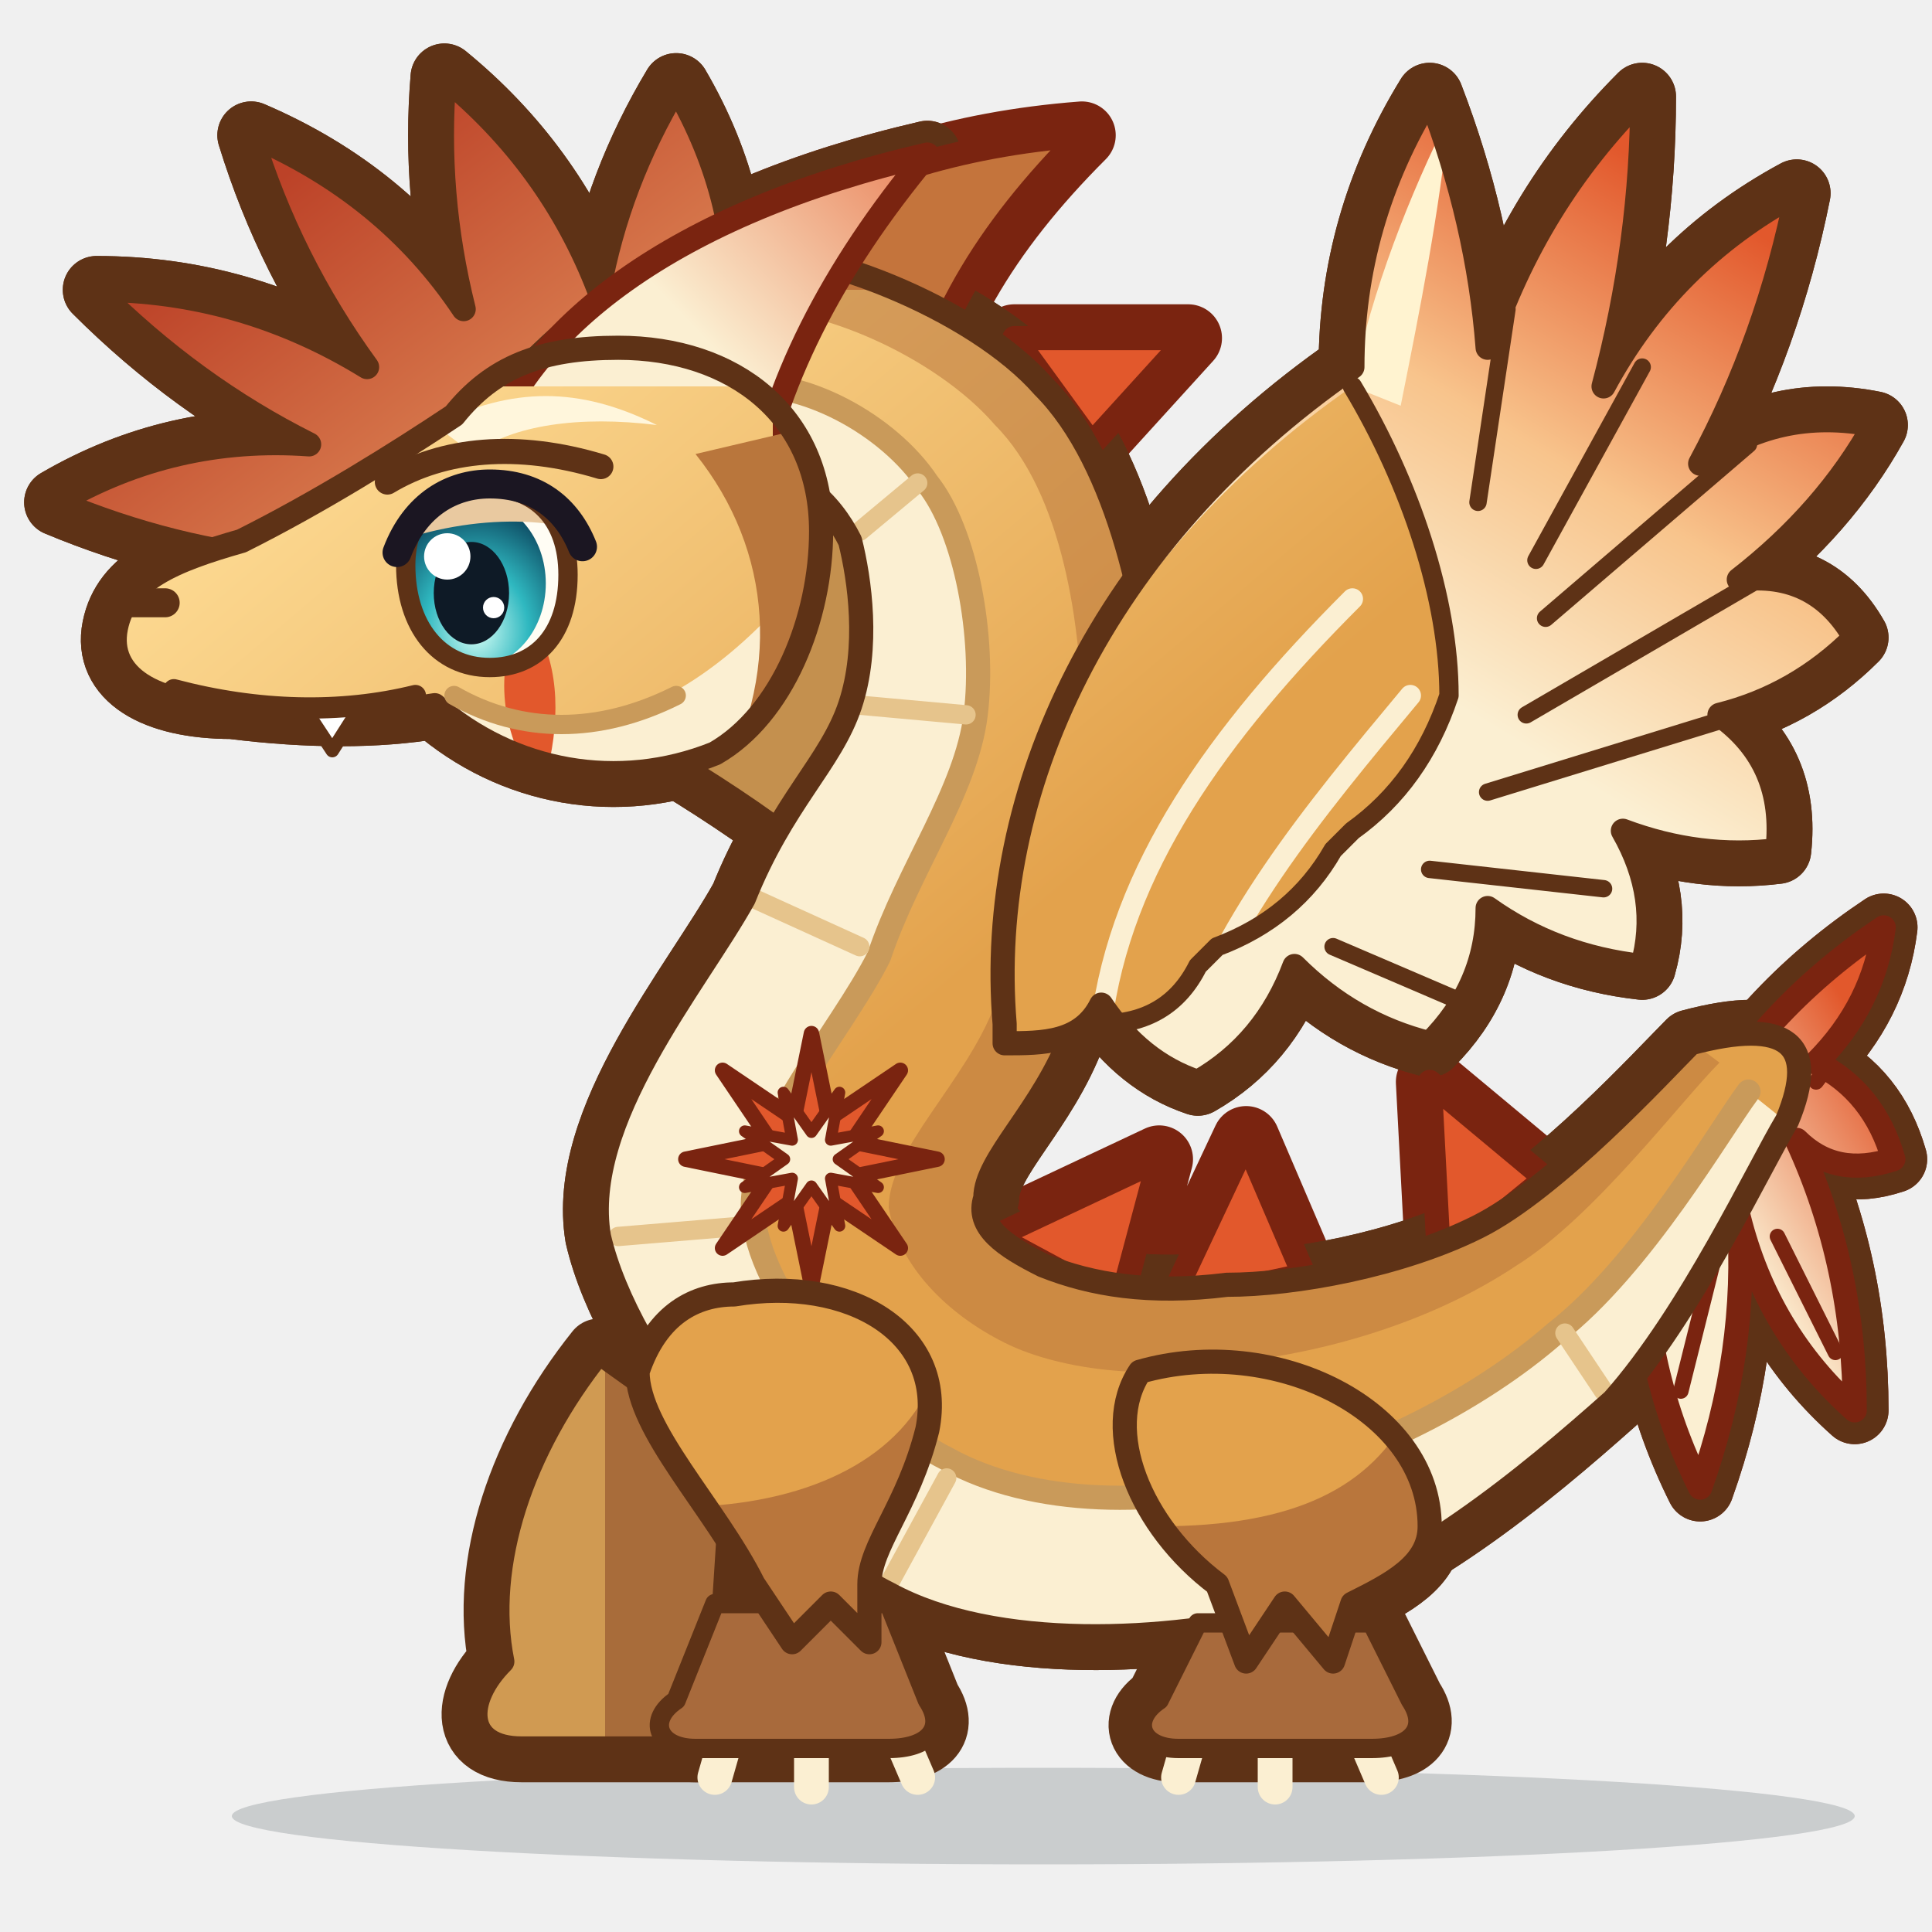
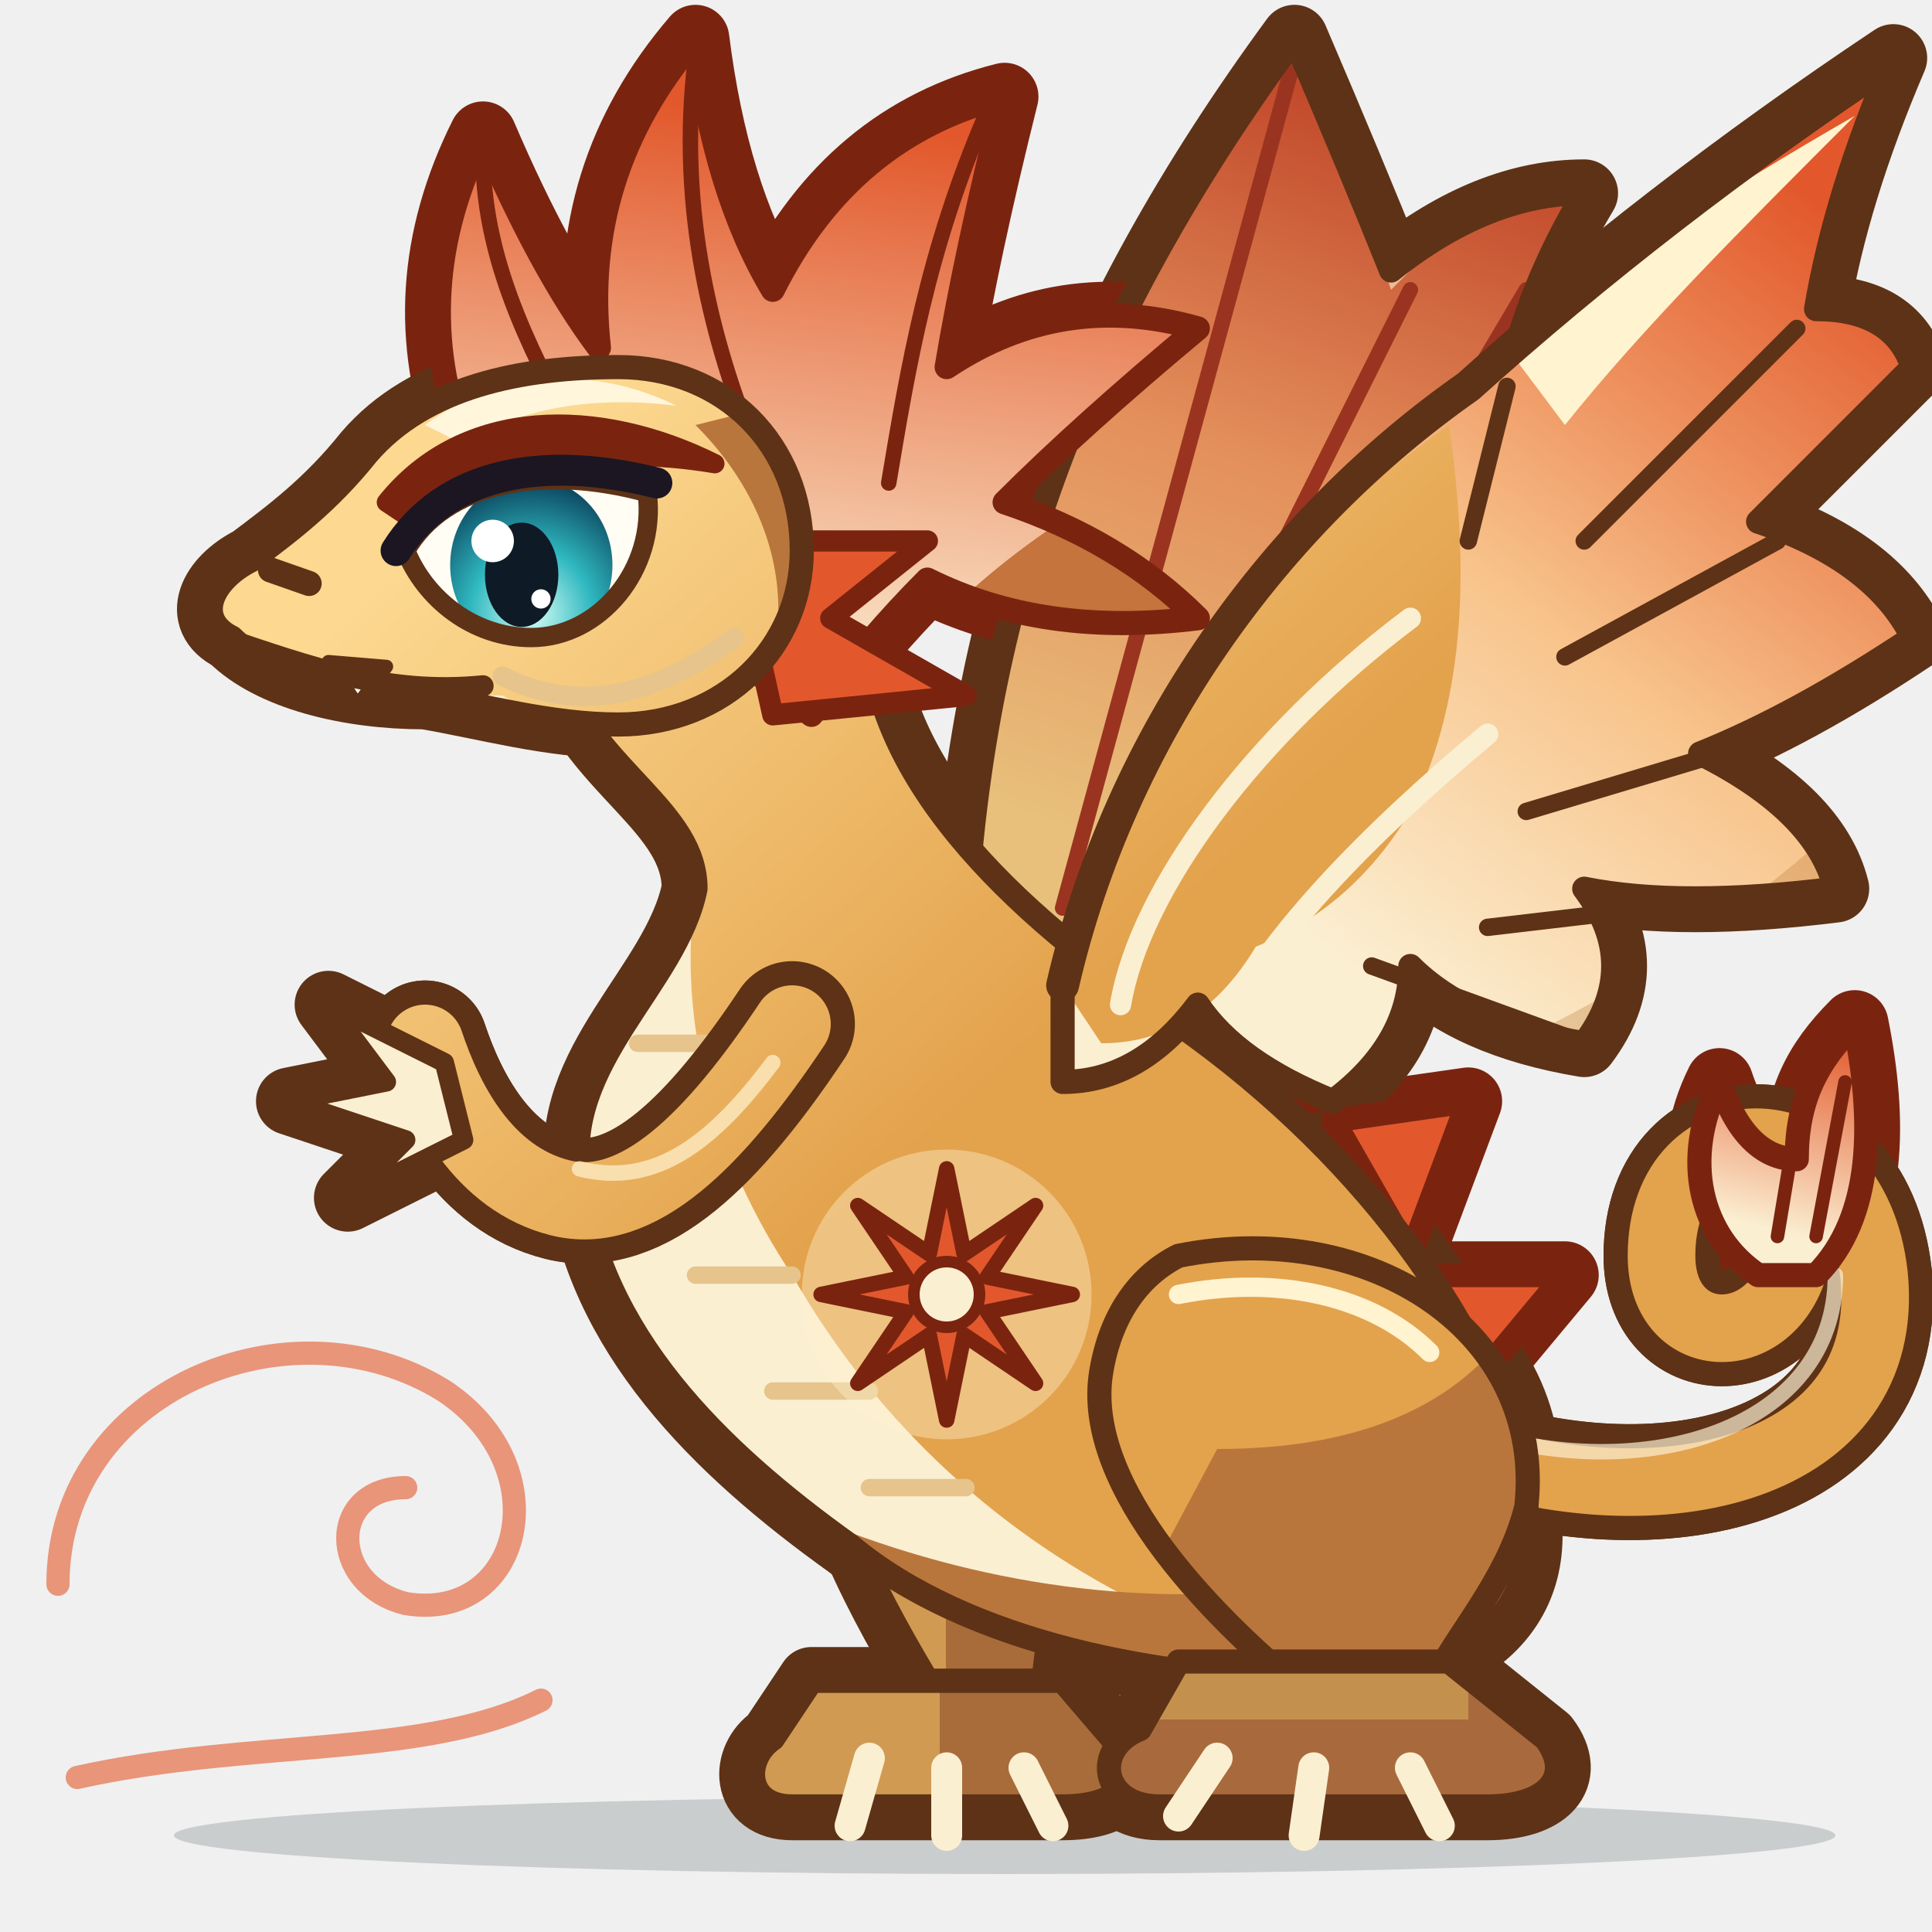
<svg xmlns="http://www.w3.org/2000/svg" viewBox="0 0 200 200">
  <defs>
-     <linearGradient id="siroccalis-g" gradientUnits="userSpaceOnUse" x1="40" y1="40" x2="150" y2="170">
-       <stop offset="0" stop-color="#fcd890" />
-       <stop offset=".5" stop-color="#e3a24c" />
-     </linearGradient>
-     <linearGradient id="siroccalis-w" gradientUnits="userSpaceOnUse" x1="140" y1="80" x2="180" y2="14">
-       <stop offset=".15" stop-color="#fbefd2" />
-       <stop offset=".5" stop-color="#f8c48c" />
+     <radialGradient id="siroccalis-iris" cx=".5" cy=".78" r=".75">
+       <stop offset="0" stop-color="#d8fff6" />
+       <stop offset=".5" stop-color="#2fb8c0" />
+       <stop offset="1" stop-color="#0d4a62" />
+     </radialGradient>
+     <linearGradient id="siroccalis-pl" gradientUnits="userSpaceOnUse" x1="184" y1="134" x2="192" y2="104">
+       <stop offset=".2" stop-color="#fbefd2" />
      <stop offset=".9" stop-color="#e2582c" />
    </linearGradient>
-     <linearGradient id="siroccalis-fw" gradientUnits="userSpaceOnUse" x1="96" y1="90" x2="30" y2="4">
-       <stop offset=".15" stop-color="#dcae6c" />
-       <stop offset=".5" stop-color="#e08a58" />
-       <stop offset=".9" stop-color="#bc4228" />
+     <linearGradient id="siroccalis-cr" gradientUnits="userSpaceOnUse" x1="70" y1="86" x2="80" y2="8">
+       <stop offset=".2" stop-color="#fbefd2" />
+       <stop offset=".95" stop-color="#e2582c" />
    </linearGradient>
    <linearGradient id="siroccalis-far" x1="0" x2="1">
      <stop offset=".5" stop-color="#d09a52" />
      <stop offset=".5" stop-color="#a86c3a" />
    </linearGradient>
-     <linearGradient id="siroccalis-pl" gradientUnits="userSpaceOnUse" x1="170" y1="130" x2="200" y2="112">
-       <stop offset=".25" stop-color="#fbefd2" />
+     <linearGradient id="siroccalis-fw" gradientUnits="userSpaceOnUse" x1="108" y1="96" x2="140" y2="6">
+       <stop offset=".1" stop-color="#e8c07c" />
+       <stop offset=".55" stop-color="#e4905c" />
+       <stop offset=".95" stop-color="#c24a2c" />
+     </linearGradient>
+     <linearGradient id="siroccalis-w" gradientUnits="userSpaceOnUse" x1="120" y1="100" x2="190" y2="8">
+       <stop offset=".1" stop-color="#fbefd2" />
+       <stop offset=".45" stop-color="#f8c48c" />
      <stop offset=".9" stop-color="#e2582c" />
    </linearGradient>
-     <linearGradient id="siroccalis-cr" gradientUnits="userSpaceOnUse" x1="70" y1="48" x2="110" y2="10">
-       <stop offset=".2" stop-color="#fbefd2" />
-       <stop offset=".95" stop-color="#e2582c" />
+     <linearGradient id="siroccalis-g" gradientUnits="userSpaceOnUse" x1="40" y1="60" x2="150" y2="180">
+       <stop offset="0" stop-color="#fcd890" />
+       <stop offset=".5" stop-color="#e3a24c" />
    </linearGradient>
-     <radialGradient id="siroccalis-iris" cx=".5" cy=".78" r=".75">
-       <stop offset="0" stop-color="#d8fff6" />
-       <stop offset=".5" stop-color="#2fb8c0" />
-       <stop offset="1" stop-color="#0d4a62" />
-     </radialGradient>
-     <clipPath id="siroccalis-cf">
-       <path d="M100 92C96 70 90 50 76 34Q77 21 70 9Q64 19 62 30Q57 17 46 8Q45 20 48 32Q40 20 26 14Q30 27 38 38Q25 30 10 30Q20 40 32 46Q18 45 6 52Q18 57 30 58C54 70 80 82 94 98Z" />
+     <clipPath id="siroccalis-cfw">
+       <path d="M100 94C102 62 112 34 134 4Q140 18 144 28Q154 20 164 20Q158 30 156 40Q166 36 174 38L152 54L110 100Z" />
    </clipPath>
-     <clipPath id="siroccalis-cn">
-       <path d="M176 116Q183 104 195 96Q194 104 188 110Q194 113 196 120Q190 122 186 118Q192 131 192 146Q183 138 180 126Q181 140 176 154Q170 142 170 128Z" />
+     <clipPath id="siroccalis-cpl">
+       <path d="M182 132C176 128 174 120 178 112C180 118 183 120 186 120C186 114 188 110 192 106C194 116 194 126 188 132Z" />
    </clipPath>
    <clipPath id="siroccalis-cb">
-       <path d="M47 46C51 42 63 27 74 26C84 25 101 32 108 40C116 48 119 64 120 75C120 86 115 99 111 107C108 115 102 120 102 124C101 127 104 129 108 131C113 133 119 134 127 133C134 133 145 131 153 127C161 123 172 111 175 108Q190 104 185 116C182 121 175 136 167 145C158 153 146 163 133 167C121 170 103 171 92 165C80 159 65 141 62 128C60 116 72 102 77 93C81 83 86 79 88 73C90 67 89 60 88 56C86 52 82 48 78 50C75 52 68 64 65 66Z" />
+       <path d="M66 46C78 38 90 46 90 64C90 80 104 94 122 106C142 120 156 140 158 156C160 168 150 174 138 174C120 174 100 170 88 160C74 150 62 138 60 122C58 110 70 102 72 92C72 84 62 80 58 70Z" />
+     </clipPath>
+     <clipPath id="siroccalis-cl1">
+       <path d="M122 130C142 126 160 138 158 156C156 164 150 170 148 175L136 176C126 168 112 154 114 142C115 136 118 132 122 130Z" />
+     </clipPath>
+     <clipPath id="siroccalis-cf1">
+       <path d="M122 172L150 172L160 180C163 184 160 187 154 187L120 187C114 187 113 181 118 179Z" />
    </clipPath>
    <clipPath id="siroccalis-cw">
-       <path d="M104 106C102 82 114 56 140 38Q140 23 148 10Q153 23 154 36Q159 21 170 10Q170 25 166 40Q173 27 186 20Q183 35 176 48Q184 42 194 44Q189 53 180 60Q188 59 192 66Q186 72 178 74Q185 79 184 88Q176 89 168 86Q172 93 170 100Q161 99 154 94Q154 102 148 108Q140 106 134 100Q131 108 124 112Q118 110 114 104C112 108 108 108 104 108Z" />
+       <path d="M110 102C116 76 132 54 152 40Q172 22 196 6Q190 20 188 32Q196 32 198 38Q188 48 182 54Q194 58 198 66Q186 74 176 78Q188 84 190 92Q174 94 164 92Q170 100 164 108Q152 106 146 100Q146 108 138 114Q128 110 124 104Q118 112 110 112Z" />
    </clipPath>
-     <clipPath id="siroccalis-clh">
-       <path d="M118 142C132 138 148 146 148 158C148 162 144 164 140 166L138 172L133 166L129 172L126 164C118 158 114 148 118 142Z" />
-     </clipPath>
-     <clipPath id="siroccalis-cl">
-       <path d="M76 134C88 132 98 138 96 148C94 156 90 160 90 164L90 170L86 166L82 170L78 164C74 156 66 148 66 142C68 136 72 134 76 134Z" />
-     </clipPath>
-     <clipPath id="siroccalis-chn">
-       <path d="M50 48C54 34 70 22 96 16C86 28 80 40 78 52Z" />
+     <clipPath id="siroccalis-cc">
+       <path d="M48 46Q42 30 50 14Q56 28 62 36Q60 18 72 4Q74 20 80 30Q88 14 104 10Q100 26 98 38Q110 30 124 34Q112 44 104 52Q116 56 124 64Q108 66 96 60Q90 66 84 74Z" />
    </clipPath>
    <clipPath id="siroccalis-ch">
-       <path d="M85 55C85 43 76 36 64 36C56 36 51 38 47 43C41 47 33 52 25 56C18 58 13 60 12 65C11 70 16 73 24 73C32 74 39 74 45 73C53 80 64 82 74 78C81 74 85 64 85 55Z" />
+       <path d="M64 38C75 38 83 46 83 57C83 67 75 75 64 75C57 75 50 73 44 72C36 72 28 70 24 66C20 64 22 60 26 58C30 55 34 52 38 47C44 40 54 38 64 38Z" />
    </clipPath>
-     <clipPath id="siroccalis-e1">
-       <path d="M42 58.5C42 53.2 45.4 50.4 50.2 50.4C55.5 50.4 58.8 53.7 58.8 59.5C58.8 65.7 55.5 69.1 50.7 69.1C45.4 69.1 42 64.8 42 58.5Z" />
+     <clipPath id="siroccalis-ce">
+       <path d="M42 57C46 50 56 48 67 51C68 59 62 66 55 66C49 66 44 62 42 57Z" />
    </clipPath>
  </defs>
-   <ellipse cx="108" cy="188" rx="84" ry="5" fill="#1d2b33" opacity="0.18" />
+   <ellipse cx="104" cy="190" rx="86" ry="4" fill="#1d2b33" opacity="0.18" />
  <g fill="#5e3216" stroke="#5e3216" stroke-width="7" stroke-linejoin="round" stroke-linecap="round">
-     <path d="M100 92C96 70 90 50 76 34Q77 21 70 9Q64 19 62 30Q57 17 46 8Q45 20 48 32Q40 20 26 14Q30 27 38 38Q25 30 10 30Q20 40 32 46Q18 45 6 52Q18 57 30 58C54 70 80 82 94 98Z" />
-     <path d="M176 116Q183 104 195 96Q194 104 188 110Q194 113 196 120Q190 122 186 118Q192 131 192 146Q183 138 180 126Q181 140 176 154Q170 142 170 128Z" fill="#7a2410" stroke="#7a2410" />
-     <path d="M105 35L123 35L113 46ZM120 69L135 81L119 83ZM103 128L120 120L116 135ZM121 135L129 118L135 132ZM149 131L148 112L160 122Z" fill="#7a2410" stroke="#7a2410" />
-     <path d="M64 42C70 28 86 16 112 14C102 24 96 34 94 46Z" fill="#7a2410" stroke="#7a2410" />
-     <path d="M62 140C54 150 50 162 52 172C48 176 48 181 54 181L74 181L76 150Z" />
-     <path d="M47 46C51 42 63 27 74 26C84 25 101 32 108 40C116 48 119 64 120 75C120 86 115 99 111 107C108 115 102 120 102 124C101 127 104 129 108 131C113 133 119 134 127 133C134 133 145 131 153 127C161 123 172 111 175 108Q190 104 185 116C182 121 175 136 167 145C158 153 146 163 133 167C121 170 103 171 92 165C80 159 65 141 62 128C60 116 72 102 77 93C81 83 86 79 88 73C90 67 89 60 88 56C86 52 82 48 78 50C75 52 68 64 65 66Z" />
-     <path d="M104 106C102 82 114 56 140 38Q140 23 148 10Q153 23 154 36Q159 21 170 10Q170 25 166 40Q173 27 186 20Q183 35 176 48Q184 42 194 44Q189 53 180 60Q188 59 192 66Q186 72 178 74Q185 79 184 88Q176 89 168 86Q172 93 170 100Q161 99 154 94Q154 102 148 108Q140 106 134 100Q131 108 124 112Q118 110 114 104C112 108 108 108 104 108Z" />
-     <path d="M118 142C132 138 148 146 148 158C148 162 144 164 140 166L138 172L133 166L129 172L126 164C118 158 114 148 118 142Z" />
-     <path d="M124 168L142 168L146 176C148 179 146 181 142 181L122 181C118 181 117 178 120 176Z" />
-     <path d="M76 134C88 132 98 138 96 148C94 156 90 160 90 164L90 170L86 166L82 170L78 164C74 156 66 148 66 142C68 136 72 134 76 134Z" />
-     <path d="M74 166L92 166L96 176C98 179 96 181 92 181L72 181C68 181 67 178 70 176Z" />
-     <path d="M85 55C85 43 76 36 64 36C56 36 51 38 47 43C41 47 33 52 25 56C18 58 13 60 12 65C11 70 16 73 24 73C32 74 39 74 45 73C53 80 64 82 74 78C81 74 85 64 85 55Z" />
-     <path d="M50 48C54 34 70 22 96 16C86 28 80 40 78 52Z" fill="#7a2410" stroke="#7a2410" />
-     <path d="M100 92C96 70 90 50 76 34Q77 21 70 9Q64 19 62 30Q57 17 46 8Q45 20 48 32Q40 20 26 14Q30 27 38 38Q25 30 10 30Q20 40 32 46Q18 45 6 52Q18 57 30 58C54 70 80 82 94 98Z" />
-     <path d="M176 116Q183 104 195 96Q194 104 188 110Q194 113 196 120Q190 122 186 118Q192 131 192 146Q183 138 180 126Q181 140 176 154Q170 142 170 128Z" />
-     <path d="M47 46C51 42 63 27 74 26C84 25 101 32 108 40C116 48 119 64 120 75C120 86 115 99 111 107C108 115 102 120 102 124C101 127 104 129 108 131C113 133 119 134 127 133C134 133 145 131 153 127C161 123 172 111 175 108Q190 104 185 116C182 121 175 136 167 145C158 153 146 163 133 167C121 170 103 171 92 165C80 159 65 141 62 128C60 116 72 102 77 93C81 83 86 79 88 73C90 67 89 60 88 56C86 52 82 48 78 50C75 52 68 64 65 66Z" />
-     <path d="M104 106C102 82 114 56 140 38Q140 23 148 10Q153 23 154 36Q159 21 170 10Q170 25 166 40Q173 27 186 20Q183 35 176 48Q184 42 194 44Q189 53 180 60Q188 59 192 66Q186 72 178 74Q185 79 184 88Q176 89 168 86Q172 93 170 100Q161 99 154 94Q154 102 148 108Q140 106 134 100Q131 108 124 112Q118 110 114 104C112 108 108 108 104 108Z" />
-     <path d="M118 142C132 138 148 146 148 158C148 162 144 164 140 166L138 172L133 166L129 172L126 164C118 158 114 148 118 142Z" />
-     <path d="M76 134C88 132 98 138 96 148C94 156 90 160 90 164L90 170L86 166L82 170L78 164C74 156 66 148 66 142C68 136 72 134 76 134Z" />
-     <path d="M50 48C54 34 70 22 96 16C86 28 80 40 78 52Z" />
-     <path d="M85 55C85 43 76 36 64 36C56 36 51 38 47 43C41 47 33 52 25 56C18 58 13 60 12 65C11 70 16 73 24 73C32 74 39 74 45 73C53 80 64 82 74 78C81 74 85 64 85 55Z" />
+     <path d="M100 94C102 62 112 34 134 4Q140 18 144 28Q154 20 164 20Q158 30 156 40Q166 36 174 38L152 54L110 100Z" />
+     <path d="M150 150C172 158 196 152 194 132C192 114 172 114 172 130C172 140 184 140 186 130" fill="none" stroke-width="12" />
+     <path d="M182 132C176 128 174 120 178 112C180 118 183 120 186 120C186 114 188 110 192 106C194 116 194 126 188 132Z" fill="#7a2410" stroke="#7a2410" />
+     <path d="M92 142C102 140 112 146 110 158L108 174L96 174C90 164 84 152 86 146Z" />
+     <path d="M84 174L110 174L116 181C118 185 115 187 110 187L82 187C77 187 77 182 80 180Z" />
+     <path d="M126 104L140 98L136 114ZM138 116L152 114L146 130ZM148 132L162 132L152 144Z" fill="#7a2410" stroke="#7a2410" />
+     <path d="M66 46C78 38 90 46 90 64C90 80 104 94 122 106C142 120 156 140 158 156C160 168 150 174 138 174C120 174 100 170 88 160C74 150 62 138 60 122C58 110 70 102 72 92C72 84 62 80 58 70Z" />
+     <path d="M122 130C142 126 160 138 158 156C156 164 150 170 148 175L136 176C126 168 112 154 114 142C115 136 118 132 122 130Z" />
+     <path d="M122 172L150 172L160 180C163 184 160 187 154 187L120 187C114 187 113 181 118 179Z" />
+     <path d="M110 102C116 76 132 54 152 40Q172 22 196 6Q190 20 188 32Q196 32 198 38Q188 48 182 54Q194 58 198 66Q186 74 176 78Q188 84 190 92Q174 94 164 92Q170 100 164 108Q152 106 146 100Q146 108 138 114Q128 110 124 104Q118 112 110 112Z" />
+     <path d="M82 106C74 118 66 126 58 124C50 122 46 114 44 108" fill="none" stroke-width="13" />
+     <path d="M46 110L34 104L40 112L30 114L42 118L36 124L48 118Z" />
+     <path d="M48 46Q42 30 50 14Q56 28 62 36Q60 18 72 4Q74 20 80 30Q88 14 104 10Q100 26 98 38Q110 30 124 34Q112 44 104 52Q116 56 124 64Q108 66 96 60Q90 66 84 74Z" fill="#7a2410" stroke="#7a2410" />
+     <path d="M64 38C75 38 83 46 83 57C83 67 75 75 64 75C57 75 50 73 44 72C36 72 28 70 24 66C20 64 22 60 26 58C30 55 34 52 38 47C44 40 54 38 64 38Z" />
  </g>
  <g stroke-linejoin="round" stroke-linecap="round">
-     <g clip-path="url(#siroccalis-cf)">
-       <rect x="2" y="0" width="104" height="104" fill="url(#siroccalis-fw)" />
-       <path d="M100 92C96 70 90 50 76 34C62 46 62 72 76 90Z" fill="#c4904e" />
+     <g fill="none" stroke="#e2582c" stroke-width="2.4" stroke-linecap="round" opacity=".6">
+       <path d="M6 164C6 144 30 134 46 144C58 152 54 168 42 166C34 164 34 154 42 154" />
+       <path d="M8 184C26 180 44 182 56 176" />
    </g>
-     <path d="M100 92C96 70 90 50 76 34Q77 21 70 9Q64 19 62 30Q57 17 46 8Q45 20 48 32Q40 20 26 14Q30 27 38 38Q25 30 10 30Q20 40 32 46Q18 45 6 52Q18 57 30 58C54 70 80 82 94 98Z" fill="none" stroke="#5e3216" stroke-width="2.5" />
-     <path d="M105 35L123 35L113 46ZM120 69L135 81L119 83ZM103 128L120 120L116 135ZM121 135L129 118L135 132ZM149 131L148 112L160 122Z" fill="#e2582c" stroke="#7a2410" stroke-width="2.5" />
-     <path d="M64 42C70 28 86 16 112 14C102 24 96 34 94 46Z" fill="#c4743c" stroke="#7a2410" stroke-width="2.5" />
-     <g clip-path="url(#siroccalis-cn)">
-       <rect x="166" y="94" width="40" height="64" fill="url(#siroccalis-pl)" />
-       <path d="M188 112L194 104M188 120L194 122M184 128L190 140M178 128L174 144" fill="none" stroke="#7a2410" stroke-width="1.6" />
+     <g>
+       <g clip-path="url(#siroccalis-cfw)">
+         <rect x="-20" y="-20" width="240" height="240" fill="url(#siroccalis-fw)" />
+         <path d="M134 6L110 94M146 30L116 90M158 30L126 84" stroke="#9a3420" stroke-width="1.6" fill="none" />
+         <path d="M136 8C140 18 142 24 144 30L150 24Z" fill="#fff3d0" opacity=".6" />
+       </g>
+       <path d="M100 94C102 62 112 34 134 4Q140 18 144 28Q154 20 164 20Q158 30 156 40Q166 36 174 38L152 54L110 100Z" fill="none" stroke="#5e3216" stroke-width="2.5" />
    </g>
-     <path d="M176 116Q183 104 195 96Q194 104 188 110Q194 113 196 120Q190 122 186 118Q192 131 192 146Q183 138 180 126Q181 140 176 154Q170 142 170 128Z" fill="none" stroke="#7a2410" stroke-width="2.5" />
-     <path d="M62 140C54 150 50 162 52 172C48 176 48 181 54 181L74 181L76 150Z" fill="url(#siroccalis-far)" stroke="#5e3216" stroke-width="2.5" />
-     <g clip-path="url(#siroccalis-cb)">
-       <rect x="40" y="30" width="160" height="150" fill="url(#siroccalis-g)" />
-       <path d="M58 58C61 55 70 42 76 40C83 39 92 44 96 50C100 55 102 66 101 74C100 82 94 90 91 99C87 107 77 118 78 126C79 135 90 147 98 151C107 156 120 156 131 153C141 151 153 145 161 138C170 131 178 117 181 113L186 117C184 123 178 139 169 148C161 158 148 169 135 173C121 177 102 179 88 172C75 164 57 143 54 129C51 116 65 99 70 90C74 80 79 77 82 72C84 67 84 62 84 59C83 56 82 53 79 55C77 56 71 68 69 71Z" fill="#fbefd2" />
-       <path d="M58 58C61 55 70 42 76 40C83 39 92 44 96 50C100 55 102 66 101 74C100 82 94 90 91 99C87 107 77 118 78 126C79 135 90 147 98 151C107 156 120 156 131 153C141 151 153 145 161 138C170 131 178 117 181 113" fill="none" stroke="#c99a5a" stroke-width="2.5" />
-       <path d="M51 51C55 47 66 33 75 32C84 31 97 37 103 44C110 51 112 65 112 75C112 85 106 96 103 104C100 112 92 119 92 125C93 131 98 136 104 139C110 142 120 143 128 141C137 140 148 137 157 131C165 126 174 114 178 110L174 107C170 109 159 120 151 124C143 127 132 127 125 127C119 127 114 125 112 124C109 124 109 125 110 123C111 120 116 118 118 110C121 103 127 88 126 76C125 63 121 46 112 37C103 28 84 21 73 21C61 22 48 38 43 41Z" fill="#b9763c" opacity=".55" />
-       <path d="M95 50L89 55M100 74L89 73M89 98L78 93M76 127L64 128M98 153L92 164M131 155L133 165M162 138L166 144" fill="none" stroke="#e6c48c" stroke-width="2" />
+     <path d="M150 150C172 158 196 152 194 132C192 114 172 114 172 130C172 140 184 140 186 130" fill="none" stroke="#5e3216" stroke-width="12" />
+     <path d="M150 150C172 158 196 152 194 132C192 114 172 114 172 130C172 140 184 140 186 130" fill="none" stroke="url(#siroccalis-g)" stroke-width="7" />
+     <path d="M152 148C170 154 190 148 190 132" fill="none" stroke="#fbefd2" stroke-width="1.6" opacity=".7" />
+     <g>
+       <g clip-path="url(#siroccalis-cpl)">
+         <rect x="-20" y="-20" width="240" height="240" fill="url(#siroccalis-pl)" />
+         <path d="M184 128L186 116M188 128L191 112" stroke="#7a2410" stroke-width="1.4" fill="none" />
+       </g>
+       <path d="M182 132C176 128 174 120 178 112C180 118 183 120 186 120C186 114 188 110 192 106C194 116 194 126 188 132Z" fill="none" stroke="#7a2410" stroke-width="2.5" />
    </g>
-     <path d="M47 46C51 42 63 27 74 26C84 25 101 32 108 40C116 48 119 64 120 75C120 86 115 99 111 107C108 115 102 120 102 124C101 127 104 129 108 131C113 133 119 134 127 133C134 133 145 131 153 127C161 123 172 111 175 108Q190 104 185 116C182 121 175 136 167 145C158 153 146 163 133 167C121 170 103 171 92 165C80 159 65 141 62 128C60 116 72 102 77 93C81 83 86 79 88 73C90 67 89 60 88 56C86 52 82 48 78 50C75 52 68 64 65 66Z" fill="none" stroke="#5e3216" stroke-width="2.5" />
-     <path d="M84 107L85.8 115.8L93.2 110.8L88.2 118.2L97 120L88.2 121.8L93.2 129.2L85.8 124.2L84 133L82.2 124.2L74.8 129.2L79.8 121.8L71 120L79.8 118.2L74.8 110.8L82.2 115.8Z" fill="#e2582c" stroke="#7a2410" stroke-width="1.6" />
-     <path d="M86.9 113.1L86 118L90.9 117.1L86.8 120L90.9 122.9L86 122L86.9 126.9L84 122.8L81.1 126.9L82 122L77.1 122.9L81.2 120L77.1 117.1L82 118L81.1 113.1L84 117.2Z" fill="#fbefd2" stroke="#7a2410" stroke-width="1.2" />
-     <g clip-path="url(#siroccalis-cw)">
-       <rect x="100" y="0" width="100" height="136" fill="url(#siroccalis-w)" />
-       <path d="M116 118C146 116 170 102 192 80L204 90V130H108Z" fill="#b8742e" opacity=".35" />
-       <path d="M104 108C102 84 114 58 140 40C146 50 150 62 150 72Q147 81 140 86Q139 87 138 88Q134 95 126 98Q125 99 124 100Q121 106 114 106Q113 107 112 108Z" fill="url(#siroccalis-g)" />
-       <path d="M114 106C116 90 126 76 140 62M122 110C126 96 136 84 146 72" fill="none" stroke="#fbefd2" stroke-width="2.2" />
-       <path d="M140 40C142 30 146 20 150 12C149 22 147 32 145 42Z" fill="#fff3d0" />
+     <path d="M92 142C102 140 112 146 110 158L108 174L96 174C90 164 84 152 86 146Z" fill="url(#siroccalis-far)" stroke="#5e3216" stroke-width="2.5" />
+     <path d="M84 174L110 174L116 181C118 185 115 187 110 187L82 187C77 187 77 182 80 180Z" fill="url(#siroccalis-far)" stroke="#5e3216" stroke-width="2.5" />
+     <path d="M90 182L88 189M98 183L98 190M106 183L109 189" stroke="#fbefd2" stroke-width="3.2" fill="none" />
+     <path d="M126 104L140 98L136 114ZM138 116L152 114L146 130ZM148 132L162 132L152 144Z" fill="#e2582c" stroke="#7a2410" stroke-width="2.5" />
+     <g>
+       <g clip-path="url(#siroccalis-cb)">
+         <rect x="-20" y="-20" width="240" height="240" fill="url(#siroccalis-g)" />
+         <path d="M72 92C70 106 74 120 82 132C90 146 102 158 118 166L50 178V80Z" fill="#fbefd2" />
+         <path d="M70 150C100 168 140 172 170 150L180 190H60Z" fill="#b9763c" />
+         <path d="M74 108H66M76 120H66M82 132H72M90 144H80M100 154H90" stroke="#e6c48c" stroke-width="1.8" fill="none" />
+         <path d="M66 50C80 42 88 50 88 64C86 56 78 54 70 58Z" fill="#fff3d0" />
+       </g>
+       <path d="M66 46C78 38 90 46 90 64C90 80 104 94 122 106C142 120 156 140 158 156C160 168 150 174 138 174C120 174 100 170 88 160C74 150 62 138 60 122C58 110 70 102 72 92C72 84 62 80 58 70Z" fill="none" stroke="#5e3216" stroke-width="2.5" />
    </g>
-     <path d="M104 106C102 82 114 56 140 38Q140 23 148 10Q153 23 154 36Q159 21 170 10Q170 25 166 40Q173 27 186 20Q183 35 176 48Q184 42 194 44Q189 53 180 60Q188 59 192 66Q186 72 178 74Q185 79 184 88Q176 89 168 86Q172 93 170 100Q161 99 154 94Q154 102 148 108Q140 106 134 100Q131 108 124 112Q118 110 114 104C112 108 108 108 104 108Z" fill="none" stroke="#5e3216" stroke-width="2.5" />
-     <path d="M140 40C146 50 150 62 150 72Q147 81 140 86Q139 87 138 88Q134 95 126 98Q125 99 124 100Q121 106 114 106Q113 107 112 108" fill="none" stroke="#5e3216" stroke-width="2" />
-     <path d="M156 32L153 52M170 38L159 58M181 46L160 64M182 60L158 74M180 74L154 82M166 92L148 90M152 104L138 98" fill="none" stroke="#5e3216" stroke-width="1.8" />
-     <path d="M124 177L122 184M132 178L132 185M140 177L143 184" fill="none" stroke="#fbefd2" stroke-width="3.6" />
-     <path d="M124 168L142 168L146 176C148 179 146 181 142 181L122 181C118 181 117 178 120 176Z" fill="#a86a3c" stroke="#5e3216" stroke-width="2" />
-     <g clip-path="url(#siroccalis-clh)">
-       <rect x="108" y="132" width="46" height="46" fill="url(#siroccalis-g)" />
-       <path d="M120 158C134 158 142 154 146 146L150 172H110Z" fill="#b9763c" />
+     <g>
+       <g clip-path="url(#siroccalis-cl1)">
+         <rect x="-20" y="-20" width="240" height="240" fill="url(#siroccalis-g)" />
+         <path d="M126 150C140 150 150 146 156 138L162 180H110Z" fill="#b9763c" />
+         <path d="M122 134C132 132 142 134 148 140" stroke="#fff3d0" stroke-width="2" fill="none" />
+       </g>
+       <path d="M122 130C142 126 160 138 158 156C156 164 150 170 148 175L136 176C126 168 112 154 114 142C115 136 118 132 122 130Z" fill="none" stroke="#5e3216" stroke-width="2.5" />
    </g>
-     <path d="M118 142C132 138 148 146 148 158C148 162 144 164 140 166L138 172L133 166L129 172L126 164C118 158 114 148 118 142Z" fill="none" stroke="#5e3216" stroke-width="2.5" />
-     <path d="M76 177L74 184M84 178L84 185M92 177L95 184" fill="none" stroke="#fbefd2" stroke-width="3.6" />
-     <path d="M74 166L92 166L96 176C98 179 96 181 92 181L72 181C68 181 67 178 70 176Z" fill="#a86a3c" stroke="#5e3216" stroke-width="2" />
-     <g clip-path="url(#siroccalis-cl)">
-       <rect x="58" y="126" width="46" height="46" fill="url(#siroccalis-g)" />
-       <path d="M70 156C82 156 92 152 96 144L100 170H64Z" fill="#b9763c" />
+     <g>
+       <g clip-path="url(#siroccalis-cf1)">
+         <rect x="-20" y="-20" width="240" height="240" fill="#a86a3c" />
+         <path d="M120 172H152V178H120Z" fill="#c4904e" />
+       </g>
+       <path d="M122 172L150 172L160 180C163 184 160 187 154 187L120 187C114 187 113 181 118 179Z" fill="none" stroke="#5e3216" stroke-width="2.5" />
    </g>
-     <path d="M76 134C88 132 98 138 96 148C94 156 90 160 90 164L90 170L86 166L82 170L78 164C74 156 66 148 66 142C68 136 72 134 76 134Z" fill="none" stroke="#5e3216" stroke-width="2.5" />
-     <g clip-path="url(#siroccalis-chn)">
-       <rect x="46" y="6" width="70" height="56" fill="url(#siroccalis-cr)" />
+     <path d="M126 182L122 188M136 183L135 190M146 183L149 189" stroke="#fbefd2" stroke-width="3.2" fill="none" />
+     <g>
+       <g clip-path="url(#siroccalis-cw)">
+         <rect x="-20" y="-20" width="240" height="240" fill="url(#siroccalis-w)" />
+         <path d="M110 102C116 76 130 58 150 44C152 58 152 72 146 84Q140 94 130 98Q124 108 114 108Z" fill="url(#siroccalis-g)" />
+         <path d="M116 118C146 116 170 104 192 84L204 94V130H108Z" fill="#b8742e" opacity=".3" />
+         <path d="M116 104C118 92 130 76 146 64M126 108C130 98 142 86 154 76" fill="none" stroke="#fbefd2" stroke-width="2.2" />
+         <path d="M156 36C166 28 178 20 192 12C180 24 170 34 162 44Z" fill="#fff3d0" />
+       </g>
+       <path d="M110 102C116 76 132 54 152 40Q172 22 196 6Q190 20 188 32Q196 32 198 38Q188 48 182 54Q194 58 198 66Q186 74 176 78Q188 84 190 92Q174 94 164 92Q170 100 164 108Q152 106 146 100Q146 108 138 114Q128 110 124 104Q118 112 110 112Z" fill="none" stroke="#5e3216" stroke-width="2.5" />
    </g>
-     <path d="M50 48C54 34 70 22 96 16C86 28 80 40 78 52Z" fill="none" stroke="#7a2410" stroke-width="2.5" />
-     <g clip-path="url(#siroccalis-ch)">
-       <rect x="4" y="40" width="76" height="52" fill="url(#siroccalis-g)" />
-       <path d="M14 70C26 74 37 74 47 72C56 78 70 76 83 60V87H8Z" fill="#fbefd2" />
-       <path d="M35 77C45 79 54 82 60 87H30Z" fill="#e6c48c" />
-       <path d="M72 47C80 57 81 70 74 82L89 84V43Z" fill="#b9763c" />
-       <path d="M45 44C53 40 60 40 68 44C60 43 53 44 49 47Z" fill="#fff6dc" />
-       <path d="M53 66C51 72 53 78 56 82C58 76 58 70 56 66Z" fill="#e2582c" />
+     <path d="M156 40L152 56M186 34L164 56M184 56L162 68M178 78L158 84M188 92L154 96M164 108L142 100" fill="none" stroke="#5e3216" stroke-width="1.8" />
+     <path d="M110 102C116 76 132 54 152 40Q172 22 196 6" fill="none" stroke="#5e3216" stroke-width="3.4" />
+     <path d="M82 106C74 118 66 126 58 124C50 122 46 114 44 108" fill="none" stroke="#5e3216" stroke-width="13" />
+     <path d="M82 106C74 118 66 126 58 124C50 122 46 114 44 108" fill="none" stroke="url(#siroccalis-g)" stroke-width="8" />
+     <path d="M80 110C74 118 68 123 60 121" fill="none" stroke="#fff3d0" stroke-width="1.6" opacity=".7" />
+     <path d="M46 110L34 104L40 112L30 114L42 118L36 124L48 118Z" fill="#fbefd2" stroke="#5e3216" stroke-width="2" />
+     <g>
+       <g clip-path="url(#siroccalis-cc)">
+         <rect x="-20" y="-20" width="240" height="240" fill="url(#siroccalis-cr)" />
+         <path d="M92 70C102 58 112 52 124 46V80Z" fill="#c4743c" />
+       </g>
+       <path d="M48 46Q42 30 50 14Q56 28 62 36Q60 18 72 4Q74 20 80 30Q88 14 104 10Q100 26 98 38Q110 30 124 34Q112 44 104 52Q116 56 124 64Q108 66 96 60Q90 66 84 74Z" fill="none" stroke="#7a2410" stroke-width="2.5" />
    </g>
-     <path d="M85 55C85 43 76 36 64 36C56 36 51 38 47 43C41 47 33 52 25 56C18 58 13 60 12 65C11 70 16 73 24 73C32 74 39 74 45 73C53 80 64 82 74 78C81 74 85 64 85 55Z" fill="none" stroke="#5e3216" stroke-width="2.5" />
-     <path d="M47 72C54 76 62 76 70 72" fill="none" stroke="#c99a5a" stroke-width="2" />
-     <path d="M17.1 62.4h-4.9" stroke="#5e3216" stroke-width="3" />
-     <path d="M31.5 73.3L34.4 77.7L37.2 73.3Z" fill="#fff" stroke="#5e3216" stroke-width="1.4" />
-     <path d="M18 71.4C26.7 73.7 35.3 73.9 43 72" fill="none" stroke="#5e3216" stroke-width="2.2" />
-     <path d="M42 58.5C42 53.2 45.4 50.4 50.2 50.4C55.5 50.4 58.8 53.7 58.8 59.5C58.8 65.7 55.5 69.1 50.7 69.1C45.4 69.1 42 64.8 42 58.5Z" fill="#fffdf4" />
-     <g clip-path="url(#siroccalis-e1)">
-       <ellipse cx="49.3" cy="60.4" rx="7.2" ry="8.6" fill="url(#siroccalis-iris)" />
-       <ellipse cx="48.8" cy="61.4" rx="3.9" ry="5.3" fill="#0e1a26" />
-       <path d="M37.2 47H62.2V55.6C56.4 53.2 46.8 53.2 37.2 57.6Z" fill="#e9c9a0" />
+     <path d="M50 16C50 28 56 38 60 46M72 6C70 22 74 36 78 46M102 12C96 26 94 38 92 50" fill="none" stroke="#7a2410" stroke-width="1.6" />
+     <path d="M76 56L96 56L86 64L100 72L80 74Z" fill="#e2582c" stroke="#7a2410" stroke-width="2.2" />
+     <g>
+       <g clip-path="url(#siroccalis-ch)">
+         <rect x="-20" y="-20" width="240" height="240" fill="url(#siroccalis-g)" />
+         <path d="M16 66C28 70 40 72 52 72C62 78 76 74 90 58V90H12Z" fill="#fbefd2" />
+         <path d="M72 44C82 54 84 68 74 80L96 84V38Z" fill="#b9763c" />
+         <path d="M44 44C52 38 62 38 70 42C62 41 54 42 48 46Z" fill="#fff6dc" />
+         <path d="M52 70C60 74 68 72 76 66" stroke="#e6c48c" stroke-width="2" fill="none" />
+       </g>
+       <path d="M64 38C75 38 83 46 83 57C83 67 75 75 64 75C57 75 50 73 44 72C36 72 28 70 24 66C20 64 22 60 26 58C30 55 34 52 38 47C44 40 54 38 64 38Z" fill="none" stroke="#5e3216" stroke-width="2.5" />
    </g>
-     <path d="M42 58.5C42 53.2 45.4 50.4 50.2 50.4C55.5 50.4 58.8 53.7 58.8 59.5C58.8 65.7 55.5 69.1 50.7 69.1C45.4 69.1 42 64.8 42 58.5Z" fill="none" stroke="#5e3216" stroke-width="2" />
-     <path d="M41.1 57.2C43 52.2 46.8 50.1 50.7 50.1C55.5 50.1 58.7 52.6 60.3 56.6" fill="none" stroke="#1b1622" stroke-width="3" />
-     <path d="M40.1 49.9C45.9 46.4 53.6 45.7 62.2 48.3" fill="none" stroke="#5e3216" stroke-width="2.6" />
-     <circle cx="46.3" cy="57.6" r="2.4" fill="#fff" />
-     <circle cx="51.1" cy="62.9" r="1.1" fill="#fff" />
+     <path d="M28 59l4 1.4" stroke="#5e3216" stroke-width="2.6" />
+     <path d="M34 68.5L37 73L40 69Z" fill="#fff" stroke="#5e3216" stroke-width="1.4" />
+     <path d="M23 66C32 69 40 72 50 71" fill="none" stroke="#5e3216" stroke-width="2.2" />
+     <path d="M40 52C48 42 62 42 74 48C62 46 52 48 46 56Z" fill="#7a2410" stroke="#7a2410" stroke-width="2" />
+     <path d="M42 57C46 50 56 48 67 51C68 59 62 66 55 66C49 66 44 62 42 57Z" fill="#fffdf4" />
+     <g clip-path="url(#siroccalis-ce)">
+       <ellipse cx="55" cy="58.5" rx="8.4" ry="9" fill="url(#siroccalis-iris)" />
+       <ellipse cx="54" cy="59.5" rx="3.8" ry="5.4" fill="#0e1a26" />
+     </g>
+     <path d="M42 57C46 50 56 48 67 51C68 59 62 66 55 66C49 66 44 62 42 57Z" fill="none" stroke="#5e3216" stroke-width="2" />
+     <path d="M41 57C46 49 56 47 68 50" fill="none" stroke="#1b1622" stroke-width="3.2" />
+     <circle cx="51" cy="56" r="2.2" fill="#fff" />
+     <circle cx="56" cy="62" r="1" fill="#fff" />
+     <g transform="translate(14 14)">
+       <circle cx="84" cy="120" r="15" fill="#fff3d0" opacity=".4" />
+       <path d="M84 107L85.8 115.8L93.2 110.8L88.2 118.2L97 120L88.2 121.8L93.2 129.2L85.8 124.2L84 133L82.2 124.2L74.8 129.2L79.8 121.8L71 120L79.8 118.2L74.8 110.8L82.2 115.8Z" fill="#e2582c" stroke="#7a2410" stroke-width="1.6" />
+       <circle cx="84" cy="120" r="3.4" fill="#fbefd2" stroke="#7a2410" stroke-width="1.2" />
+     </g>
  </g>
</svg>
